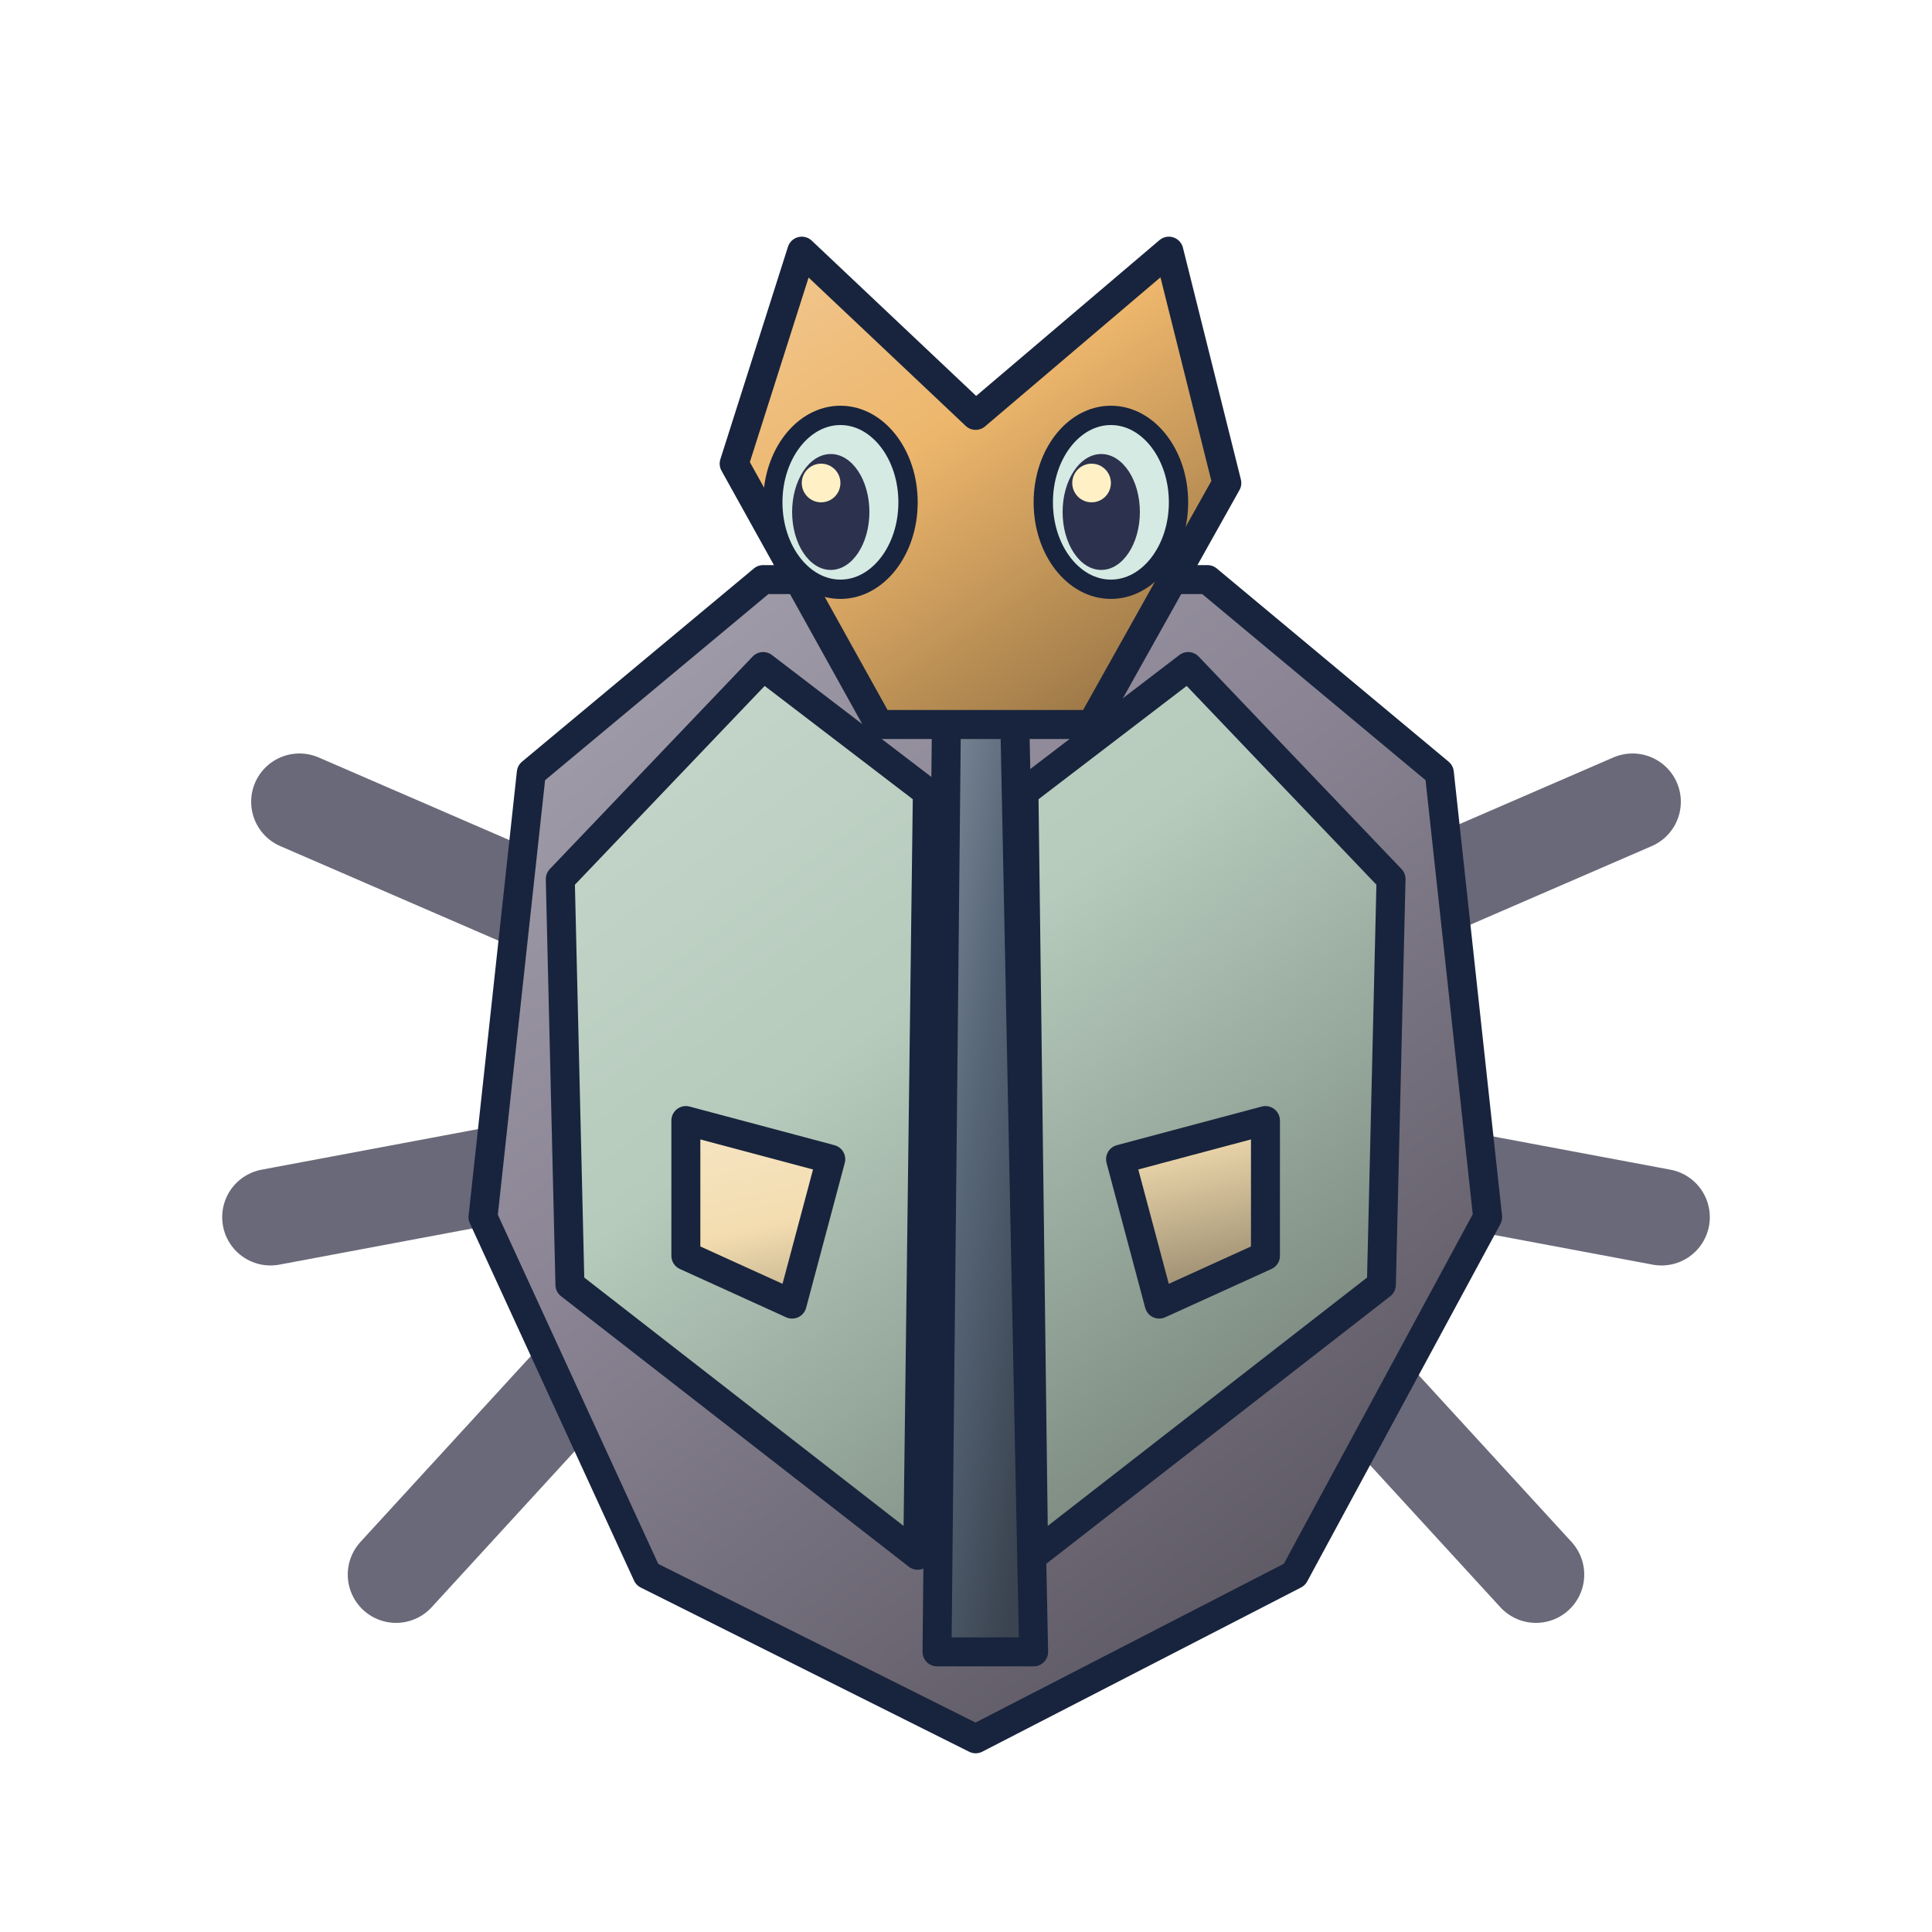
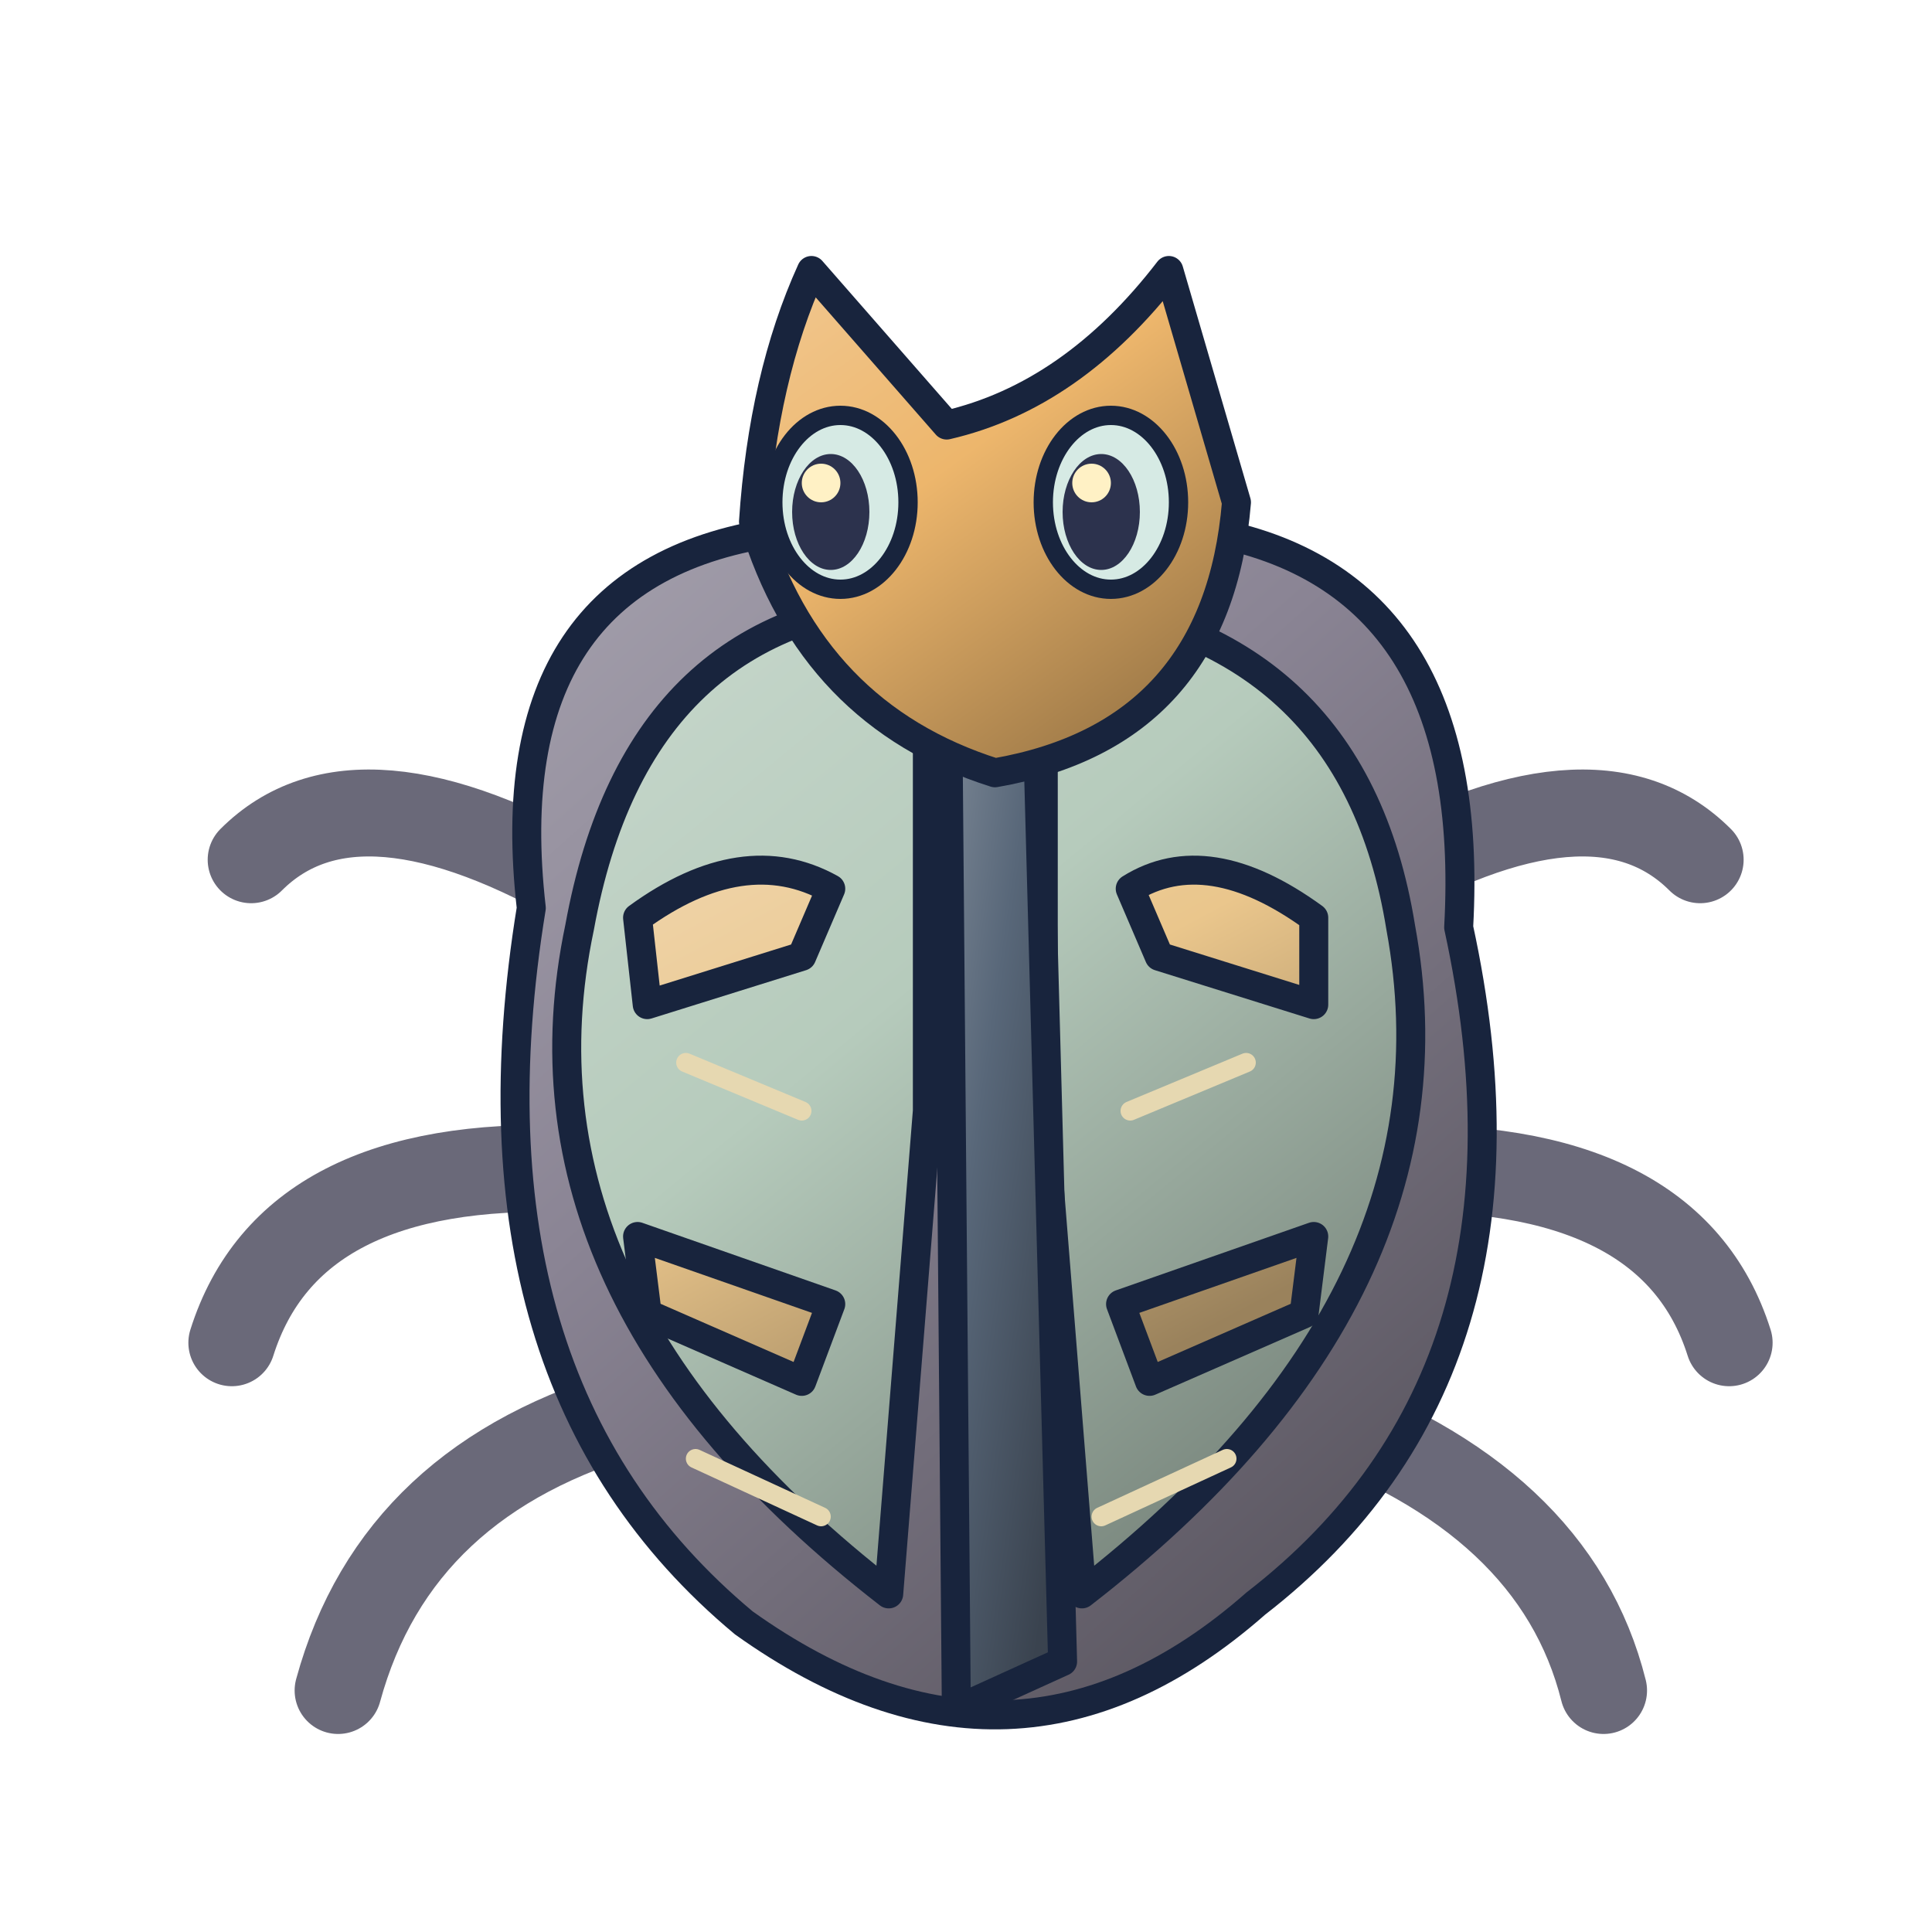
<svg xmlns="http://www.w3.org/2000/svg" width="256" height="256" viewBox="0 0 200 200">
  <defs>
    <linearGradient id="shade0" x1="0" y1="0" x2=".7" y2="1">
      <stop stop-color="#828d9a" />
      <stop offset=".45" stop-color="#586779" />
      <stop offset="1" stop-color="#3a434f" />
    </linearGradient>
    <linearGradient id="shade1" x1="0" y1="0" x2=".7" y2="1">
      <stop stop-color="#a7a3af" />
      <stop offset=".45" stop-color="#8a8494" />
      <stop offset="1" stop-color="#5b5761" />
    </linearGradient>
    <linearGradient id="shade2" x1="0" y1="0" x2=".7" y2="1">
      <stop stop-color="#c8d8cd" />
      <stop offset=".45" stop-color="#b6cbbc" />
      <stop offset="1" stop-color="#78857c" />
    </linearGradient>
    <linearGradient id="shade3" x1="0" y1="0" x2=".7" y2="1">
+       <stop stop-color="#efd4a9" />
+       <stop offset=".45" stop-color="#eac68c" />
+       <stop offset="1" stop-color="#9a825c" />
+     </linearGradient>
+     <linearGradient id="shade4" x1="0" y1="0" x2=".7" y2="1">
      <stop stop-color="#f1c891" />
      <stop offset=".45" stop-color="#edb66c" />
      <stop offset="1" stop-color="#9c7847" />
    </linearGradient>
-     <linearGradient id="shade4" x1="0" y1="0" x2=".7" y2="1">
-       <stop stop-color="#f6e5c4" />
-       <stop offset=".45" stop-color="#f3ddb0" />
-       <stop offset="1" stop-color="#a09174" />
-     </linearGradient>
  </defs>
  <g stroke="#18243d" stroke-width="3" stroke-linejoin="round" stroke-linecap="round">
-     <path fill="none" stroke="#6a6979" stroke-width="10" d="m61 96-30-13m29 37-32 6m35 13-22 24m98-67 30-13m-29 37 32 6m-35 13 22 24" />
-     <path fill="url(#shade1)" d="m55 80 24-20 46 0 24 20 5 46-20 37-33 17-34-17-17-37Z" />
-     <path fill="url(#shade2)" d="m79 69-21 22 1 42 36 28 1-79Zm44 0 21 22-1 42-36 28-1-79Z" />
-     <path fill="url(#shade0)" d="m98 72 7 0 2 99-10 0Z" />
-     <path fill="url(#shade3)" d="m76 48 7-22 18 17 20-17 6 24-14 25-22 0Z" />
-     <path fill="url(#shade4)" d="m71 116 15 4-4 15-11-5Zm60 0-15 4 4 15 11-5Z" />
+     <path fill="none" stroke="#6a6979" stroke-width="9" d="M61 92Q37 78 26 89M59 121Q30 120 24 139M66 146Q41 153 35 175M141 92Q165 78 176 89M143 121Q173 120 179 139M135 146Q161 155 166 175" />
+     <path fill="url(#shade1)" d="M55 94Q51 59 81 55Q103 42 125 55Q153 60 151 96Q161 142 130 166Q105 188 77 168Q47 143 55 94Z" />
+     <path fill="url(#shade2)" d="M96 62Q66 63 60 96Q52 134 92 165L96 115ZM108 62Q140 65 145 96Q152 134 112 165L108 115Z" />
+     <path fill="url(#shade0)" d="M98 60L107 61L110 172L99 177Z" />
+     <path fill="url(#shade4)" d="M78 54Q79 39 84 28L98 44Q111 41 121 28L128 52Q126 76 103 80Q84 74 78 54Z" />
+     <path fill="url(#shade3)" d="M66 95Q77 87 86 92L83 99L67 104ZM136 95Q125 87 117 92L120 99L136 104ZM66 128L86 135L83 143L67 136ZM136 128L116 135L119 143L135 136Z" />
+     <path fill="none" stroke="#e6d8b1" stroke-width="2" d="M71 110l12 5m46-5-12 5M72 151l13 6m42-6-13 6" />
    <ellipse cx="87" cy="52" rx="7" ry="9" fill="#d6eae4" stroke="#18243d" stroke-width="2" />
    <ellipse cx="86" cy="53" rx="4" ry="6" fill="#2c324d" stroke="none" />
    <circle cx="85" cy="50" r="2" fill="#fff1c5" stroke="none" />
    <ellipse cx="115" cy="52" rx="7" ry="9" fill="#d6eae4" stroke="#18243d" stroke-width="2" />
    <ellipse cx="114" cy="53" rx="4" ry="6" fill="#2c324d" stroke="none" />
    <circle cx="113" cy="50" r="2" fill="#fff1c5" stroke="none" />
  </g>
</svg>
